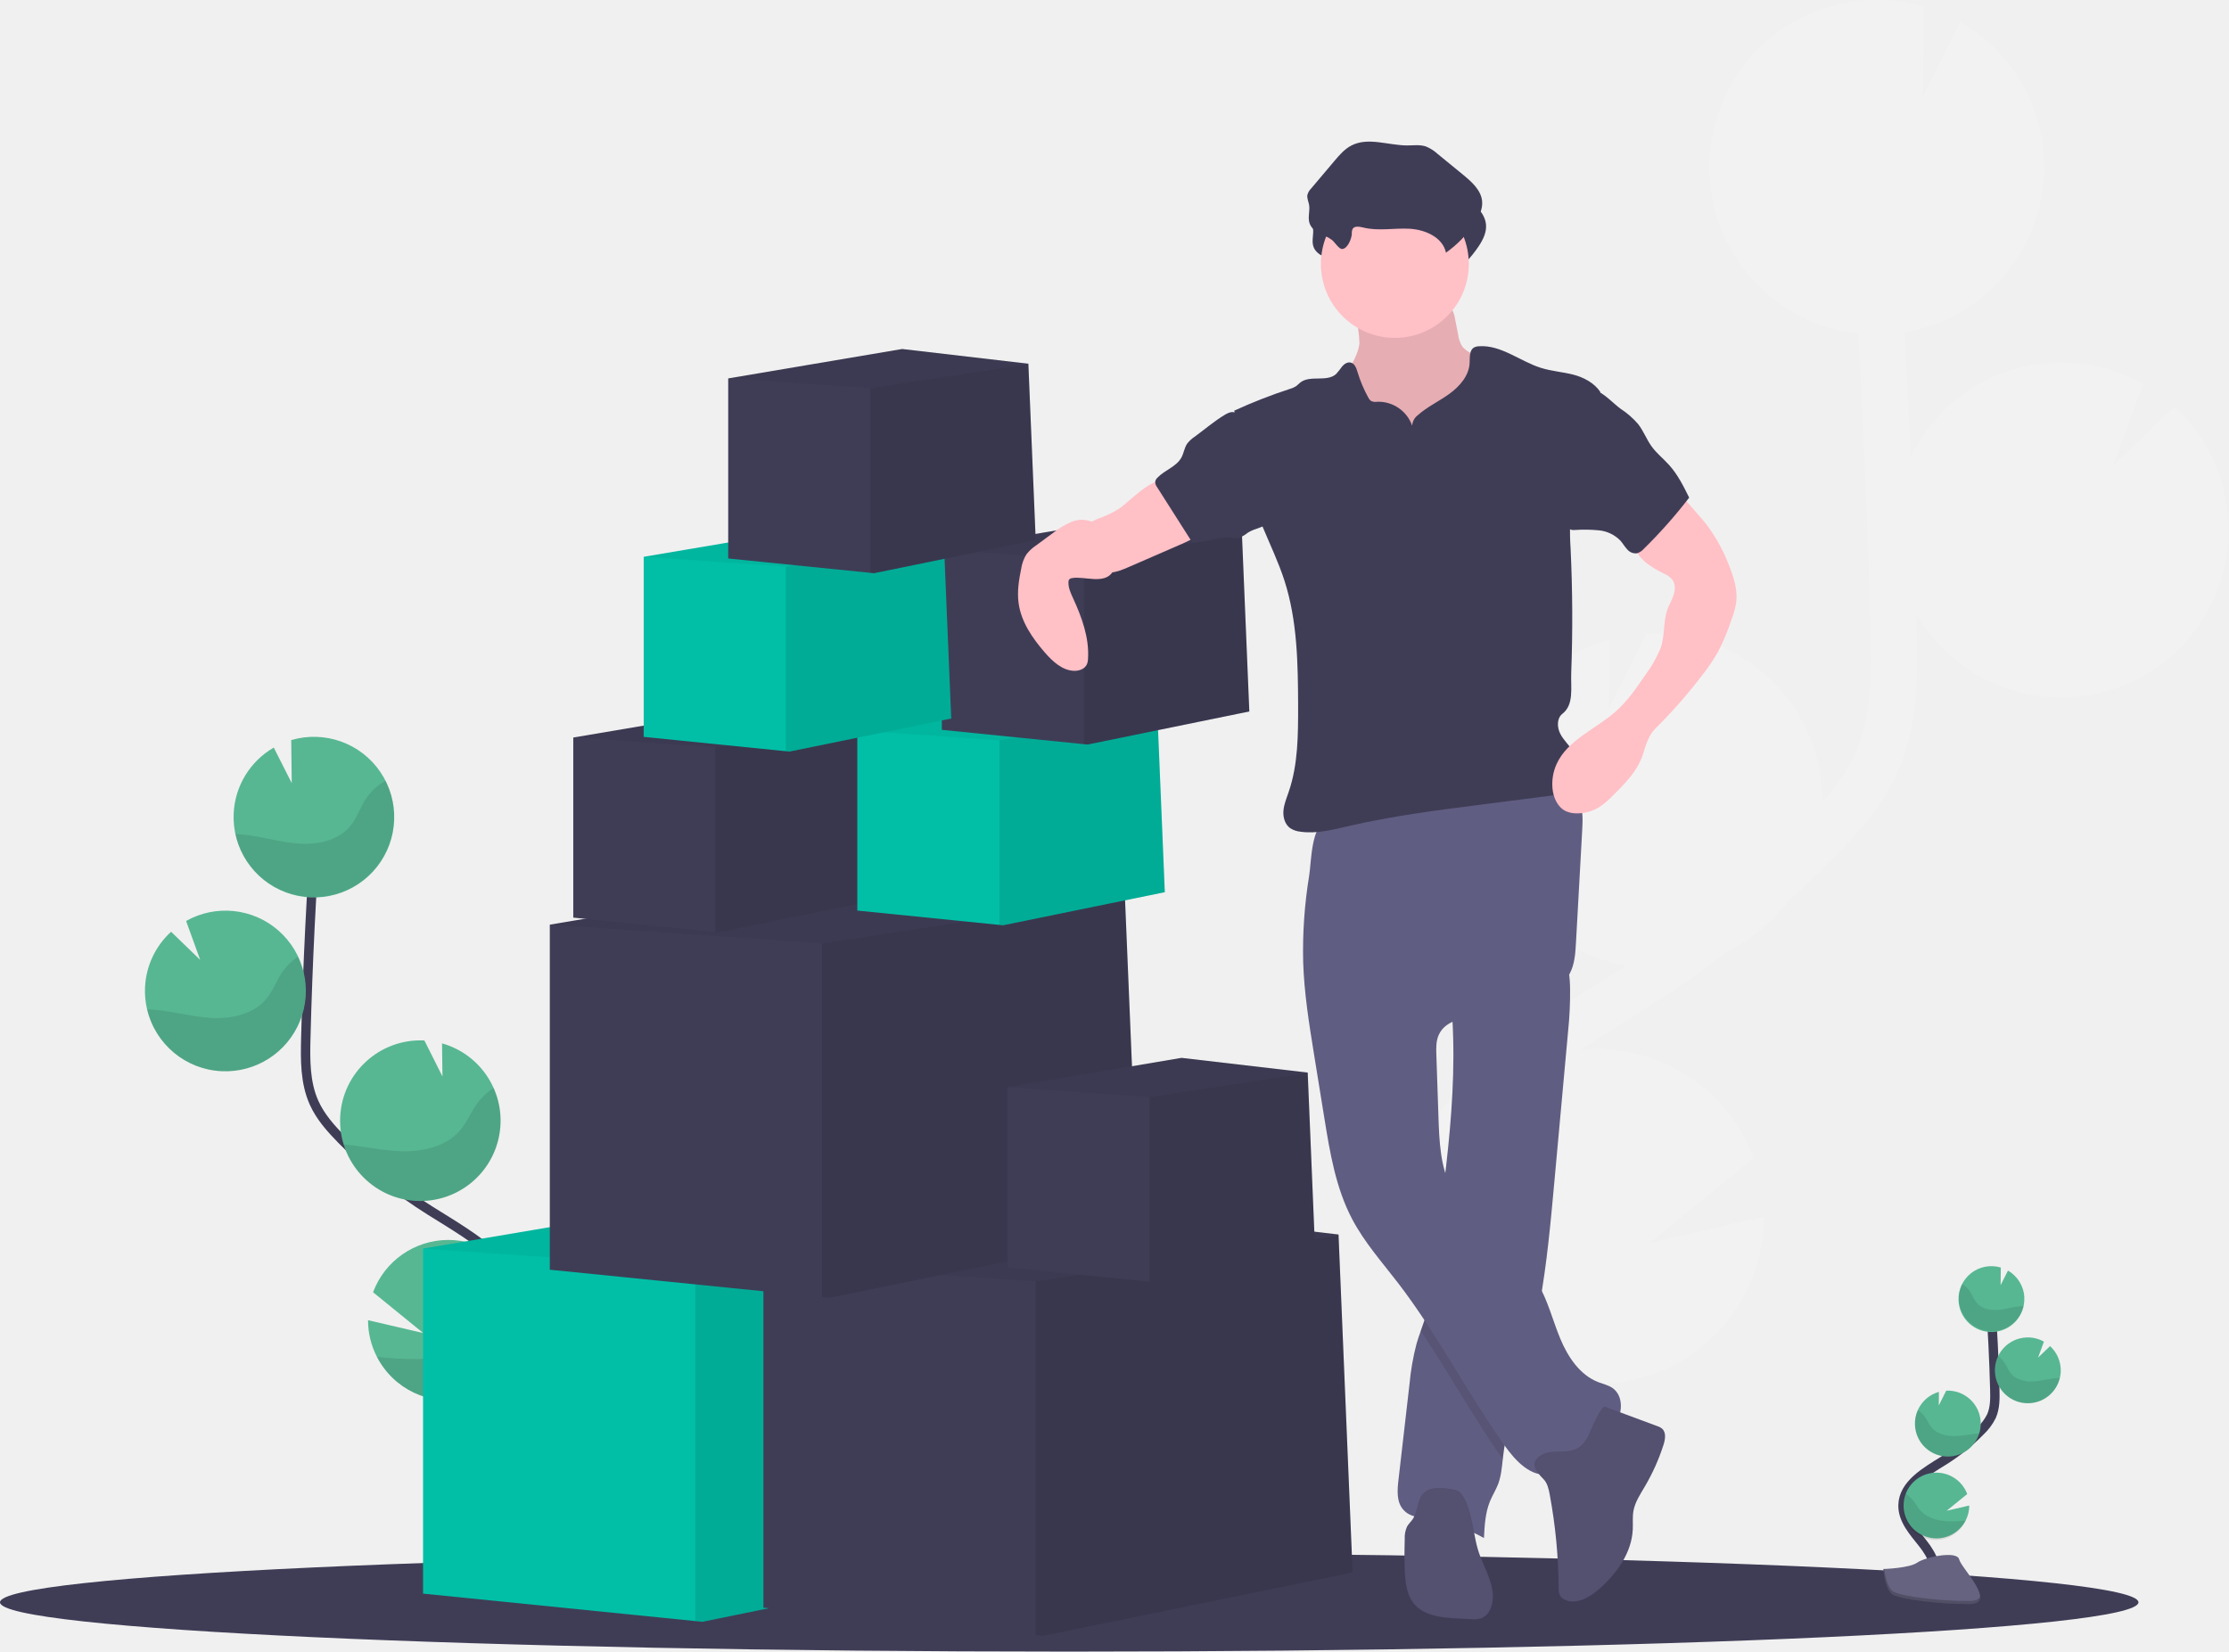
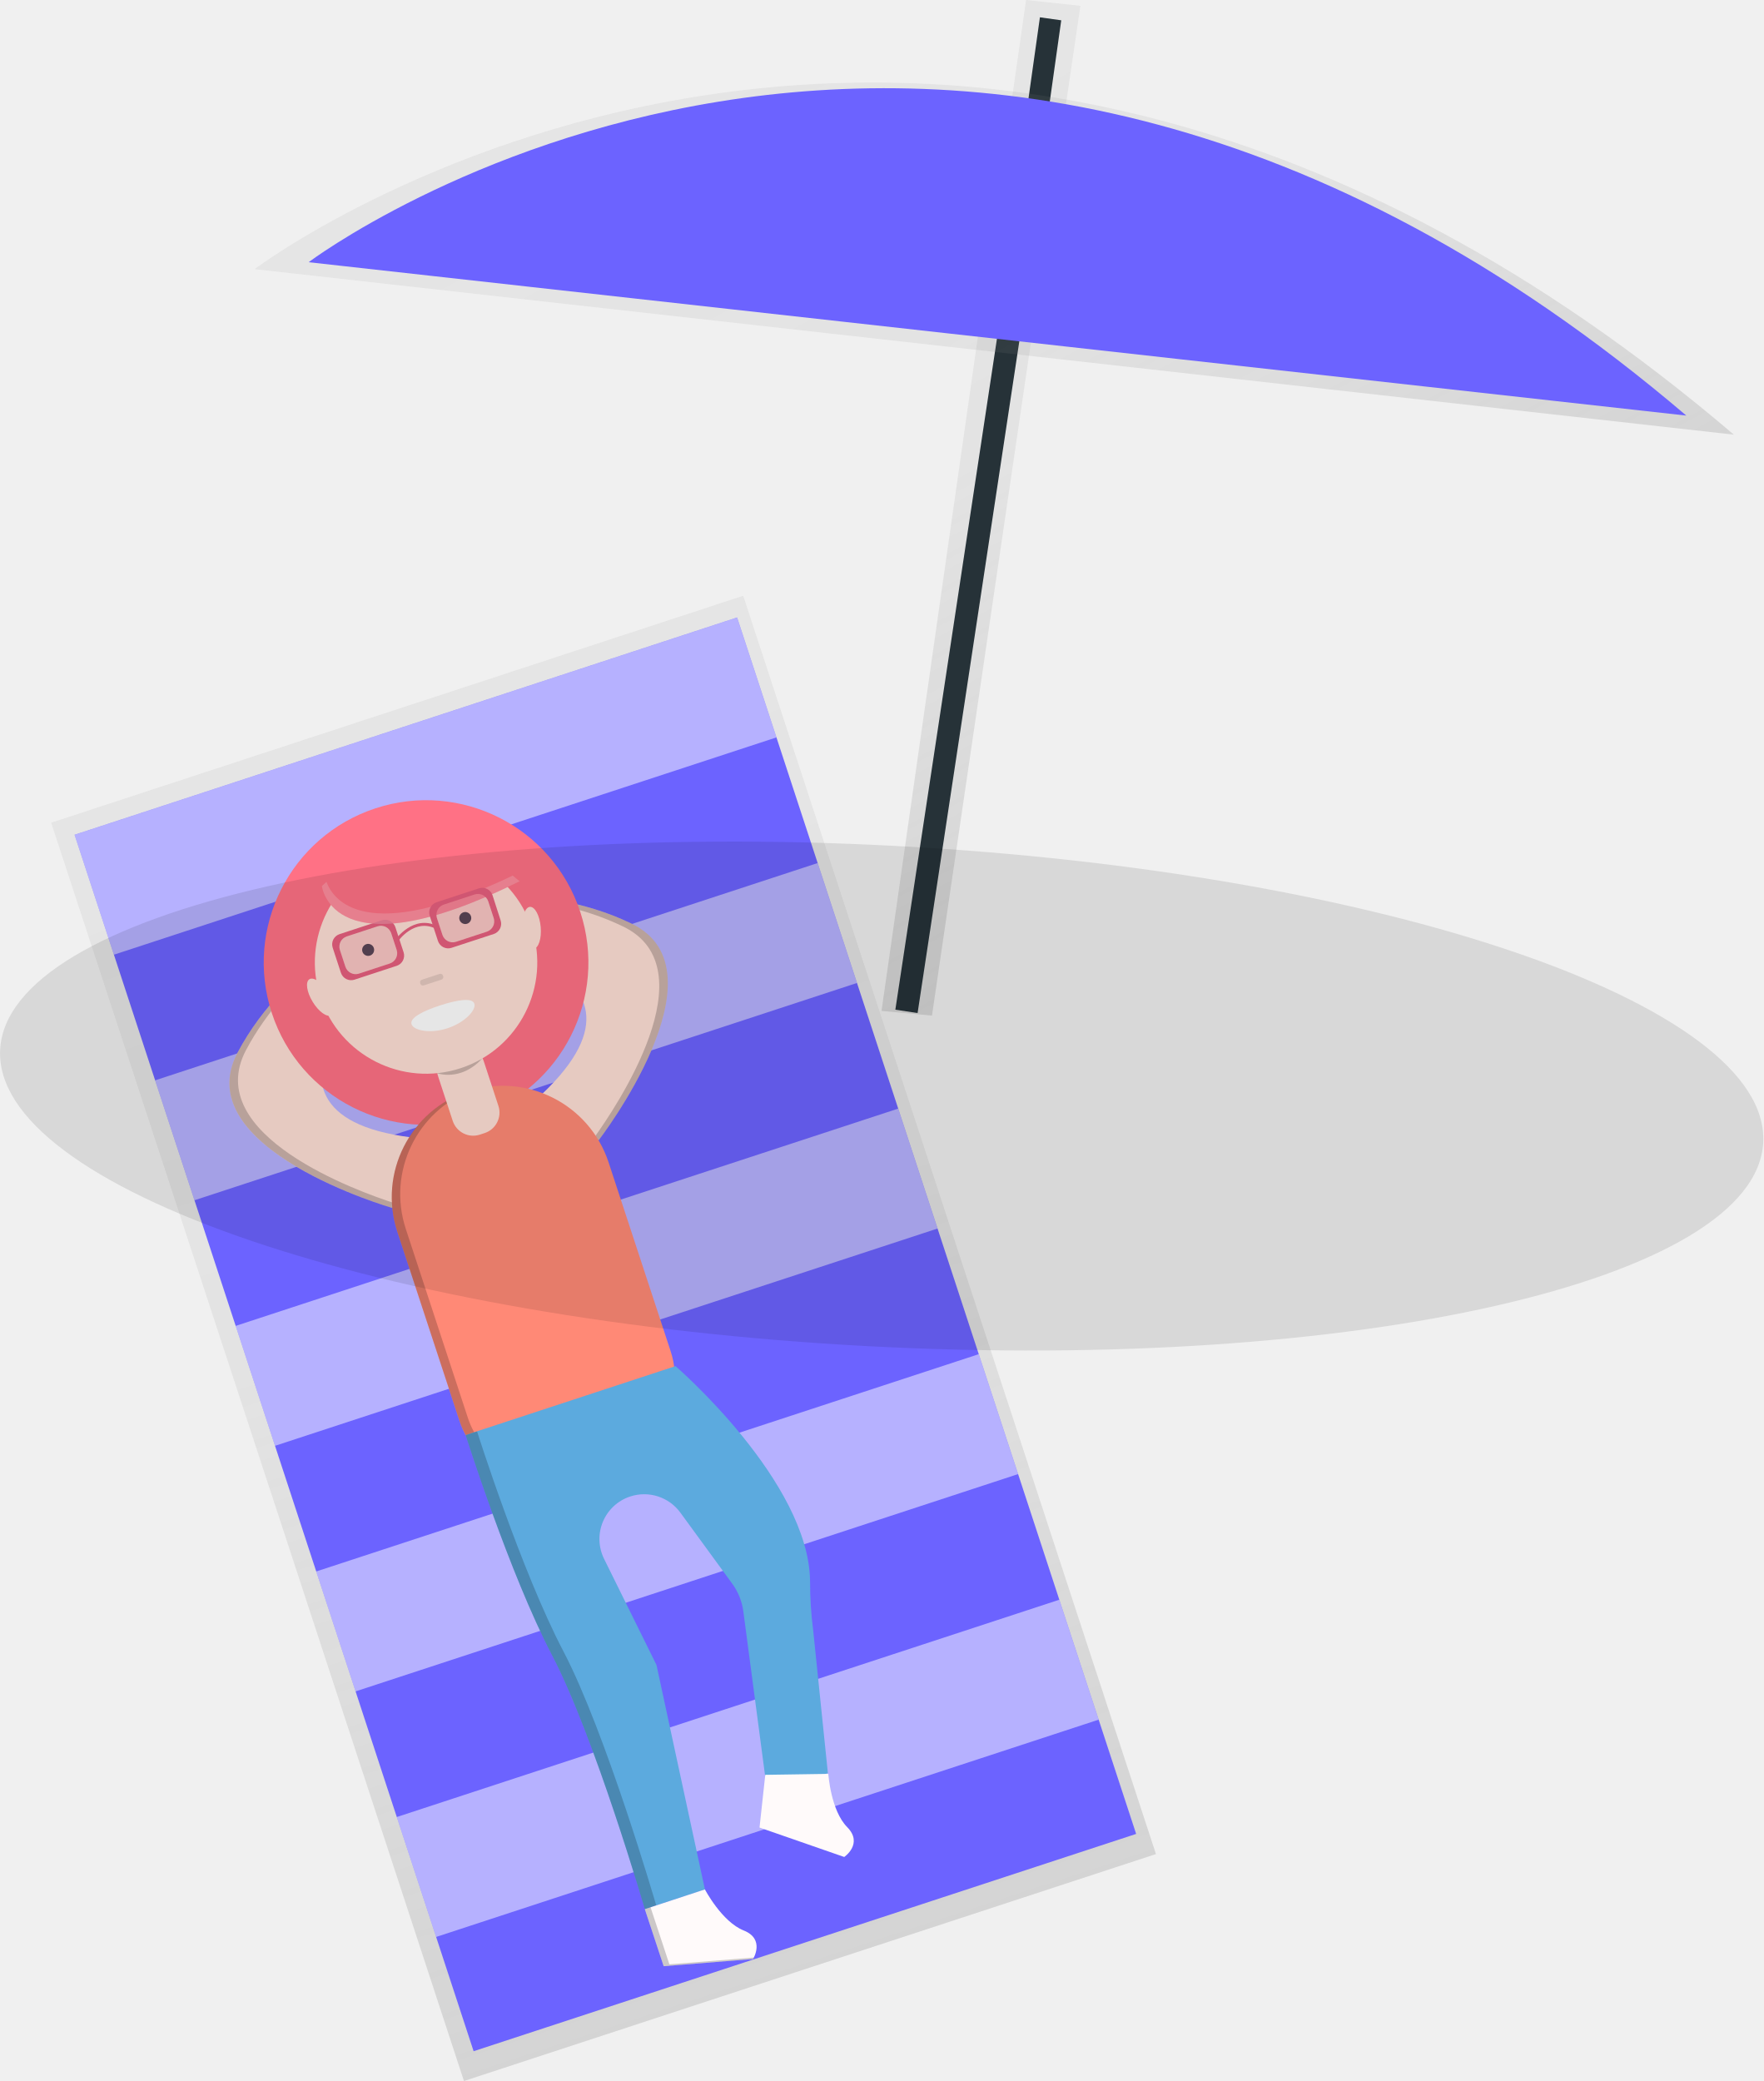
- <svg xmlns="http://www.w3.org/2000/svg" id="ab82d996-d758-4a94-9ad9-9e4bd5f70489" data-name="Layer 1" width="949.57" height="703.65" viewBox="0 0 949.57 703.65">
-   <path d="M808.53,515.61,816,511c.71-.45,1.41-.93,2.13-1.38a71.35,71.35,0,0,1-59.18-67,70.61,70.61,0,0,1,6.16-32.5,71.47,71.47,0,0,1,45.81-39.52l-.37,29.4,16.15-32a.64.64,0,0,1,.2,0,71.34,71.34,0,0,1,74.59,67.94c.06,1.36,0,2.7,0,4,5.62-6.41,10.72-13.28,14.1-20.81,6.84-15.25,7-32.52,6.43-53.51-1.08-41.6-2.87-83.51-5.21-125.3a71.3,71.3,0,0,1-63.35-67.49c-.1-2.19-.07-4.34,0-6.48,0-.53,0-1.07.08-1.6.14-2.07.33-4.12.65-6.14,0-.34.12-.66.18-1q.44-2.57,1.05-5.08c.16-.62.31-1.25.48-1.87.5-1.82,1-3.61,1.69-5.38.21-.59.46-1.16.68-1.74.51-1.3,1.06-2.58,1.64-3.85.31-.67.61-1.33.94-2,.08-.17.15-.34.24-.51l0,0a71.29,71.29,0,0,1,83.76-36.18l-.48,38.26,16-31.6a70.9,70.9,0,0,1,34,76.87h.08c-.11.51-.27,1-.39,1.5-.22.94-.46,1.87-.72,2.8-.34,1.19-.72,2.36-1.11,3.53-.3.87-.59,1.76-.92,2.62-.48,1.26-1,2.49-1.58,3.72-.32.72-.61,1.45-1,2.16q-1.37,2.76-3,5.4c-.37.61-.79,1.19-1.18,1.8-.76,1.18-1.53,2.35-2.36,3.49-.51.7-1.06,1.37-1.6,2.06-.78,1-1.58,2-2.41,2.91-.59.67-1.19,1.33-1.81,2-.87.92-1.77,1.81-2.7,2.69-.61.59-1.23,1.18-1.87,1.74-1.05.93-2.15,1.82-3.26,2.69-.56.44-1.1.9-1.68,1.32q-2.53,1.88-5.23,3.53c-.34.2-.7.37-1,.57-1.5.89-3,1.72-4.61,2.5-.67.33-1.37.62-2.06.93-1.29.58-2.59,1.14-3.92,1.65-.77.29-1.56.56-2.35.83-1.31.45-2.64.86-4,1.23-.8.22-1.59.44-2.4.63-1.46.35-2.95.64-4.45.89-.1,0-.19,0-.29.06q1.48,26.44,2.63,52.91a71.3,71.3,0,0,1,99-30.95l-12.61,34.55,25.94-24.91a71.14,71.14,0,0,1,23,49.26,69.82,69.82,0,0,1-1.81,19.65,71.31,71.31,0,0,1-131.17,19.43c0,1.79.13,3.59.18,5.38.47,18.52,1.06,41.56-8.17,62.14-6.25,13.95-16.32,25.28-26.27,35.43-6.47,6.61-13.18,13-20.06,19.19a71.34,71.34,0,0,1-25.76,21.42q-16.95,13.06-35.1,24.46L819,532.48c-6.79,4.21-13.75,8.53-20.58,13,1.2-.12,2.39-.25,3.61-.3a71.37,71.37,0,0,1,70.24,46.43L827.69,627.9l49-11.37a71.37,71.37,0,0,1-102.28,64.25c1.1,1.38,2.21,2.75,3.31,4.12,2.19,2.73,4.37,5.44,6.5,8.13,29,36.73,37.08,71.61,22.71,98.2l-17.46-9.44c14-25.88-7-59-20.83-76.46-2.09-2.64-4.23-5.3-6.39-8-18.53-23-39.53-49.12-39-81.13C724,568,770.89,538.93,808.53,515.61Z" transform="translate(-125.21 -98.18)" fill="#f2f2f2" />
-   <ellipse cx="455.5" cy="682.65" rx="455.5" ry="21" fill="#3f3d56" />
-   <path d="M948.7,773c3-5.51-.4-12.26-4.28-17.18s-8.61-10-8.51-16.29c.14-9,9.69-14.31,17.33-19.08a84.8,84.8,0,0,0,15.55-12.51,22.79,22.79,0,0,0,4.79-6.4c1.57-3.52,1.53-7.52,1.43-11.38q-.5-19.26-1.9-38.48" transform="translate(-125.21 -98.18)" fill="none" stroke="#3f3d56" stroke-miterlimit="10" stroke-width="4" />
-   <path d="M987.62,651a14.06,14.06,0,0,0-7-11.5l-3.14,6.22.09-7.52a14,14,0,0,0-18,14.12,14,14,0,0,0,28-1.32Z" transform="translate(-125.21 -98.18)" fill="#57b793" />
-   <path d="M962.59,746a14,14,0,1,1,.67-11.3l-8.76,7.13,9.64-2.24A14,14,0,0,1,962.59,746Z" transform="translate(-125.21 -98.18)" fill="#57b793" />
-   <path d="M955.66,718.71A14,14,0,0,1,941,705.34a13.8,13.8,0,0,1,1.21-6.39,14.06,14.06,0,0,1,9-7.78l-.07,5.79,3.18-6.3h0a14,14,0,0,1,1.31,28.05Z" transform="translate(-125.21 -98.18)" fill="#57b793" />
-   <path d="M989.73,696a14,14,0,0,1-1.32-28,13.9,13.9,0,0,1,7.52,1.78l-2.48,6.8,5.1-4.9a14,14,0,0,1,4.54,9.69,13.69,13.69,0,0,1-.36,3.86A14,14,0,0,1,989.73,696Z" transform="translate(-125.21 -98.18)" fill="#57b793" />
-   <path d="M985.73,654.7c-3.24.36-6.39,1.37-9.64,1.57s-6.82-.58-8.88-3.11c-1.11-1.36-1.66-3.08-2.6-4.56a10,10,0,0,0-3.53-3.33,14,14,0,1,0,26.24,9.32C986.78,654.61,986.25,654.65,985.73,654.7Z" transform="translate(-125.21 -98.18)" opacity="0.1" />
-   <path d="M989.73,696a14,14,0,0,1-13.35-20,10.4,10.4,0,0,1,2.82,2.83c1,1.51,1.6,3.25,2.78,4.64,2.18,2.57,5.92,3.41,9.31,3.25s6.65-1.11,10-1.42c.46,0,.94-.08,1.41-.09A14,14,0,0,1,989.73,696Z" transform="translate(-125.21 -98.18)" opacity="0.1" />
-   <path d="M955.66,718.71A14,14,0,0,1,941,705.34a13.8,13.8,0,0,1,1.21-6.39,11.52,11.52,0,0,1,3,2.85c1.09,1.54,1.77,3.31,3,4.73,2.37,2.64,6.35,3.57,9.94,3.48s6.82-.93,10.28-1.19A14.06,14.06,0,0,1,955.66,718.71Z" transform="translate(-125.21 -98.18)" opacity="0.1" />
-   <path d="M962.59,746A14,14,0,0,1,937,734.5a14.56,14.56,0,0,1,3.08,2.75c1.33,1.63,2.21,3.47,3.76,5,2.87,2.81,7.5,4,11.62,4.08A60.15,60.15,0,0,0,962.59,746Z" transform="translate(-125.21 -98.18)" opacity="0.1" />
-   <path d="M927.54,766.65s11.07-.34,14.41-2.72,17-5.22,17.87-1.4,16.65,19,4.14,19.06-29.06-2-32.39-4S927.54,766.65,927.54,766.65Z" transform="translate(-125.21 -98.18)" fill="#656380" />
-   <path d="M964.18,780.26c-12.5.1-29.06-2-32.39-4-2.53-1.54-3.55-7.09-3.88-9.65l-.37,0s.7,8.93,4,11,19.88,4.08,32.39,4c3.61,0,4.86-1.32,4.79-3.22C968.25,779.52,966.87,780.24,964.18,780.26Z" transform="translate(-125.21 -98.18)" opacity="0.2" />
-   <path d="M319.62,742.15c-7.26-13.44,1-29.9,10.44-41.88s21-24.44,20.75-39.71c-.36-21.94-23.64-34.89-42.24-46.52a206.29,206.29,0,0,1-37.93-30.49c-4.57-4.67-9-9.65-11.66-15.61-3.84-8.58-3.74-18.33-3.49-27.73q1.2-47,4.64-93.82" transform="translate(-125.21 -98.18)" fill="none" stroke="#3f3d56" stroke-miterlimit="10" stroke-width="4" />
-   <path d="M224.76,444.68a34.21,34.21,0,0,1,17.08-28l7.66,15.15-.23-18.34a34.22,34.22,0,1,1-24.51,31.22Z" transform="translate(-125.21 -98.18)" fill="#57b793" />
-   <path d="M285.78,676.24a34.2,34.2,0,0,0,64.59-14,33.76,33.76,0,0,0-2.23-13.88,34.22,34.22,0,0,0-64,.37l21.37,17.38L282,660.64A33.83,33.83,0,0,0,285.78,676.24Z" transform="translate(-125.21 -98.18)" fill="#57b793" />
-   <path d="M302.67,609.82a34.22,34.22,0,0,0,10.85-67.12l.18,14.09L306,541.46h-.09a34.22,34.22,0,0,0-3.19,68.37Z" transform="translate(-125.21 -98.18)" fill="#57b793" />
-   <path d="M219.61,554.55a34.22,34.22,0,1,0-15.12-64l6,16.57L198.1,495.15A34.06,34.06,0,0,0,187,518.77a33.37,33.37,0,0,0,.87,9.42A34.21,34.21,0,0,0,219.61,554.55Z" transform="translate(-125.21 -98.18)" fill="#57b793" />
-   <path d="M229.36,453.8c7.9.87,15.58,3.32,23.5,3.81s16.63-1.4,21.64-7.56c2.7-3.32,4.05-7.52,6.33-11.14a24.28,24.28,0,0,1,8.62-8.11,34.22,34.22,0,1,1-64,22.71C226.78,453.57,228.08,453.66,229.36,453.8Z" transform="translate(-125.21 -98.18)" opacity="0.1" />
-   <path d="M219.61,554.55a34.24,34.24,0,0,0,32.55-48.8,25.31,25.31,0,0,0-6.88,6.88c-2.44,3.68-3.91,7.93-6.78,11.31-5.33,6.26-14.43,8.31-22.69,7.94s-16.23-2.73-24.45-3.48c-1.14-.1-2.3-.18-3.45-.21A34.21,34.21,0,0,0,219.61,554.55Z" transform="translate(-125.21 -98.18)" opacity="0.1" />
-   <path d="M302.67,609.82a34.21,34.21,0,0,0,32.82-48.17,27.67,27.67,0,0,0-7.23,7c-2.66,3.75-4.32,8.07-7.43,11.53-5.77,6.43-15.47,8.7-24.22,8.49-8.47-.18-16.63-2.26-25.05-2.91A34.24,34.24,0,0,0,302.67,609.82Z" transform="translate(-125.21 -98.18)" opacity="0.1" />
-   <path d="M285.78,676.24a34.2,34.2,0,0,0,64.59-14,33.76,33.76,0,0,0-2.23-13.88,34.26,34.26,0,0,0-7.5,6.69c-3.25,4-5.4,8.46-9.16,12.16-7,6.86-18.29,9.7-28.34,10A146.77,146.77,0,0,1,285.78,676.24Z" transform="translate(-125.21 -98.18)" opacity="0.1" />
-   <polygon points="431.22 663.95 299.22 690.95 296.22 690.65 180.22 678.95 180.22 531.95 322.22 507.95 425.22 519.95 425.25 520.6 425.26 520.92 431.22 663.95" fill="#00bfa6" />
-   <polygon points="431.22 663.95 299.22 690.95 296.22 690.65 296.22 539.95 425.25 520.6 431.22 663.95" opacity="0.1" />
-   <polygon points="425.26 520.92 425.22 520.95 296.22 539.95 180.22 531.95 322.22 507.95 425.22 519.95 425.25 520.6 425.26 520.92" opacity="0.05" />
-   <polygon points="576.22 669.95 444.22 696.95 441.22 696.65 325.22 684.95 325.22 537.95 467.22 513.95 570.22 525.95 570.25 526.6 570.26 526.92 576.22 669.95" fill="#3f3d56" />
-   <polygon points="576.22 669.95 444.22 696.95 441.22 696.65 441.22 545.95 570.25 526.6 576.22 669.95" opacity="0.1" />
-   <polygon points="570.26 526.92 570.22 526.95 441.22 545.95 325.22 537.95 467.22 513.95 570.22 525.95 570.25 526.6 570.26 526.92" opacity="0.05" />
-   <polygon points="485.22 525.95 353.22 552.95 350.22 552.65 234.22 540.95 234.22 393.95 376.22 369.95 479.22 381.95 479.25 382.6 479.26 382.92 485.22 525.95" fill="#3f3d56" />
-   <polygon points="485.22 525.95 353.22 552.95 350.22 552.65 350.22 401.95 479.25 382.6 485.22 525.95" opacity="0.1" />
-   <polygon points="479.26 382.92 479.22 382.95 350.22 401.95 234.22 393.95 376.22 369.95 479.22 381.95 479.25 382.6 479.26 382.92" opacity="0.05" />
-   <polygon points="560.22 532.11 491.33 546.21 489.76 546.05 429.22 539.94 429.22 463.22 503.33 450.69 557.09 456.96 557.11 457.3 557.11 457.46 560.22 532.11" fill="#3f3d56" />
-   <polygon points="560.22 532.11 491.33 546.21 489.76 546.05 489.76 467.4 557.11 457.3 560.22 532.11" opacity="0.1" />
-   <polygon points="557.11 457.46 557.09 457.48 489.76 467.4 429.22 463.22 503.33 450.69 557.09 456.96 557.11 457.3 557.11 457.46" opacity="0.05" />
-   <polygon points="375.22 383.11 306.33 397.2 304.76 397.05 244.22 390.94 244.22 314.22 318.33 301.69 372.09 307.96 372.11 308.3 372.11 308.46 375.22 383.11" fill="#3f3d56" />
-   <polygon points="375.22 383.11 306.33 397.2 304.76 397.05 304.76 318.4 372.11 308.3 375.22 383.11" opacity="0.1" />
-   <polygon points="372.11 308.46 372.09 308.48 304.76 318.4 244.22 314.22 318.33 301.69 372.09 307.96 372.11 308.3 372.11 308.46" opacity="0.05" />
-   <polygon points="496.22 380.11 427.33 394.2 425.76 394.05 365.22 387.94 365.22 311.22 439.33 298.69 493.09 304.96 493.11 305.3 493.11 305.46 496.22 380.11" fill="#00bfa6" />
-   <polygon points="496.22 380.11 427.33 394.2 425.76 394.05 425.76 315.4 493.11 305.3 496.22 380.11" opacity="0.1" />
-   <polygon points="493.11 305.46 493.09 305.48 425.76 315.4 365.22 311.22 439.33 298.69 493.09 304.96 493.11 305.3 493.11 305.46" opacity="0.05" />
-   <polygon points="532.22 303.11 463.33 317.2 461.76 317.05 401.22 310.94 401.22 234.22 475.33 221.69 529.09 227.96 529.11 228.3 529.11 228.46 532.22 303.11" fill="#3f3d56" />
-   <polygon points="532.22 303.11 463.33 317.2 461.76 317.05 461.76 238.4 529.11 228.3 532.22 303.11" opacity="0.1" />
-   <polygon points="529.11 228.46 529.09 228.48 461.76 238.4 401.22 234.22 475.33 221.69 529.09 227.96 529.11 228.3 529.11 228.46" opacity="0.05" />
-   <path d="M704.35,244.45c-.73,6.5-5.69,11.74-7.53,18-2.76,9.45,2,19.6,8.56,27A59.77,59.77,0,0,0,747,309.19a17.91,17.91,0,0,0,6.88-.75,14.94,14.94,0,0,0,5.23-3.58c4.92-4.95,7.57-11.8,8.62-18.71s.65-13.94.24-20.91a11.83,11.83,0,0,0-.78-4.22,10.72,10.72,0,0,0-2.71-3.33,63,63,0,0,0-11.65-8.47c-1.8-1-3.73-2-4.88-3.73a12.21,12.21,0,0,1-1.51-4.47l-1.29-6.56a12.86,12.86,0,0,0-1.89-5.32c-2.27-3.06-6.62-3.48-10.43-3.63l-14-.55c-4.35-.17-10.07-1.42-14.32-.56-4,.79-2.65,4.45-1.93,7.77A56.18,56.18,0,0,1,704.35,244.45Z" transform="translate(-125.21 -98.18)" fill="#ffc0c6" />
-   <path d="M704.35,244.45c-.73,6.5-5.69,11.74-7.53,18-2.76,9.45,2,19.6,8.56,27A59.77,59.77,0,0,0,747,309.19a17.91,17.91,0,0,0,6.88-.75,14.94,14.94,0,0,0,5.23-3.58c4.92-4.95,7.57-11.8,8.62-18.71s.65-13.94.24-20.91a11.83,11.83,0,0,0-.78-4.22,10.72,10.72,0,0,0-2.71-3.33,63,63,0,0,0-11.65-8.47c-1.8-1-3.73-2-4.88-3.73a12.21,12.21,0,0,1-1.51-4.47l-1.29-6.56a12.86,12.86,0,0,0-1.89-5.32c-2.27-3.06-6.62-3.48-10.43-3.63l-14-.55c-4.35-.17-10.07-1.42-14.32-.56-4,.79-2.65,4.45-1.93,7.77A56.18,56.18,0,0,1,704.35,244.45Z" transform="translate(-125.21 -98.18)" opacity="0.1" />
-   <path d="M793.26,537.21l-5.94,65.12c-1.55,17.08-3.13,34.23-6.17,51.09-1,5.81-2.28,11.59-3.74,17.32-4.06,15.91-9.95,31.46-11.85,47.77-.06.47-.11,1-.16,1.43-.39,3.6-.73,7.24-2,10.6-1,2.49-2.41,4.76-3.44,7.22-2,4.92-2.32,10.36-2.57,15.69a67.64,67.64,0,0,0-23.29-8c-4-.59-8.35-1-11-4-3-3.26-2.65-8.25-2.15-12.63q2.36-20.4,4.7-40.78a106.28,106.28,0,0,1,3-17.32c.54-1.89,1.19-3.75,1.85-5.61.91-2.56,1.83-5.12,2.52-7.75A93.33,93.33,0,0,0,735,644.53c1.61-13.68,3.55-27.33,5.25-41l.09-.72c2.55-20.72,4.49-41.54,3.93-62.41-.08-3.09-.21-6.18-.41-9.28-.28-4.49-.69-6.87,3-9.68,4.11-3.1,9.52-5.27,14.22-7.3,2.53-1.1,30.39-11,31-8.82a54.29,54.29,0,0,1,2,14.22A158.22,158.22,0,0,1,793.26,537.21Z" transform="translate(-125.21 -98.18)" fill="#605d82" />
-   <path d="M781.15,653.42c-1,5.81-2.28,11.59-3.74,17.32-4.06,15.91-9.95,31.46-11.85,47.77-.06.47-.11,1-.16,1.43-12.42-17.74-22.88-36.82-35-54.75.91-2.56,1.83-5.12,2.52-7.75A93.33,93.33,0,0,0,735,644.53c1.61-13.68,3.55-27.33,5.25-41l.09-.72a42.47,42.47,0,0,0,3,8.41c8.14,16.54,27.48,24.9,36.94,40.73Q780.75,652.69,781.15,653.42Z" transform="translate(-125.21 -98.18)" opacity="0.1" />
-   <path d="M680.37,508c.41,13.26,2.53,26.41,4.65,39.51l4.37,27c2.39,14.8,4.89,29.89,11.89,43.14,5.24,9.92,12.78,18.38,19.61,27.27,16.78,21.86,29.39,46.63,45.3,69.13,4.63,6.54,11.24,13.62,19.13,12.25,5.18-.89,8.94-5.21,13-8.53,4.8-3.92,10.58-6.79,14.36-11.71s4.52-13.08-.6-16.58c-1.75-1.19-3.88-1.64-5.86-2.4-7.93-3-13.07-10.76-16.33-18.6s-5.25-16.25-9.6-23.54c-9.46-15.83-28.81-24.19-36.95-40.74-4.56-9.26-5-20-5.34-30.27l-.89-26.31c-.1-2.88-.17-5.87,1-8.5,3.11-7,12.51-7.66,20.13-8.55a68.75,68.75,0,0,0,24.67-7.78c4.39-2.37,8.67-5.39,11-9.79,2.14-4,2.43-8.71,2.68-13.25l2.64-47.69c.23-4.1.43-8.35-1-12.19-3.63-9.66-15.83-12.82-26.14-12.36-19.18.86-36.88,9.11-55,14.69-4.49,1.38-9,2.62-13.63,3.55-4,.81-9,.48-12.84,1.78-6.88,2.32-6.71,17.38-7.68,23.62A198.29,198.29,0,0,0,680.37,508Z" transform="translate(-125.21 -98.18)" fill="#605d82" />
-   <path d="M782.72,728.32c1.69,1.71,2.24,4.21,2.68,6.57a224.15,224.15,0,0,1,3.8,39.71,6.58,6.58,0,0,0,.71,3.6,4.59,4.59,0,0,0,1.87,1.5c4.89,2.33,10.56-.92,14.64-4.49,7.55-6.61,13.94-15.49,14.37-25.52.11-2.58-.18-5.19.27-7.74.66-3.78,2.87-7.07,4.81-10.37a88.05,88.05,0,0,0,8-17.82c.74-2.34,1.24-5.28-.6-6.91a6.43,6.43,0,0,0-2.17-1.13L809,697.52c-1.92-.71-6.68,11.52-7.43,12.86-1.85,3.27-3.69,5.12-7.4,5.88s-8.29-.34-11.83,1.55C776.34,721,779.33,724.91,782.72,728.32Z" transform="translate(-125.21 -98.18)" fill="#535070" />
-   <path d="M748.64,735.87a6.73,6.73,0,0,0-1.68-2.13,7.53,7.53,0,0,0-3.39-1.15c-4.2-.72-9.18-1.19-12.09,1.94-2.72,2.93-2.25,7.7-4.52,11-.72,1-1.7,1.9-2.32,3a11.26,11.26,0,0,0-1,5.38c-.12,5.09-.24,10.2.12,15.28.29,4.26,1,8.73,3.67,12.07,4.28,5.36,12,6.13,18.84,6.47l5.55.29a11,11,0,0,0,4.54-.42,7.45,7.45,0,0,0,3.92-4.31c2.89-7.18-1.68-14.91-4.5-22.11C752.53,752.89,753.11,743.7,748.64,735.87Z" transform="translate(-125.21 -98.18)" fill="#535070" />
-   <path d="M702.75,207.8a4.53,4.53,0,0,1,.31-2.14c.81-1.43,2.93-1,4.53-.64,6.43,1.62,13.21.15,19.84.53s14.09,3.69,15.42,10.19a48.21,48.21,0,0,0,12.23-12.56c1.84-2.75,3.44-5.9,3.19-9.2-.36-4.76-4.35-8.32-8-11.34l-11-9a16.71,16.71,0,0,0-4.94-3.14c-2.54-.87-5.32-.45-8-.45-8,0-16.58-3.65-23.71,0-3,1.53-5.23,4.16-7.39,6.72l-9.83,11.64a6.21,6.21,0,0,0-1.58,2.67c-.28,1.42.45,2.82.71,4.25.46,2.6-.66,5.38.2,7.88,1.43,4.14,6.47,4.73,9.55,7.11,1.14.88,2.94,3.89,4.31,3.85C701,214.12,702.68,209.72,702.75,207.8Z" transform="translate(-125.21 -98.18)" fill="#3f3d56" />
-   <circle cx="594.22" cy="112.45" r="31.5" fill="#ffc0c6" />
-   <path d="M726.81,279.56A15.26,15.26,0,0,0,712,269.34a4.45,4.45,0,0,1-2.74-.35,3.79,3.79,0,0,1-1.13-1.4,55.73,55.73,0,0,1-4.59-10.86c-.5-1.67-1.19-3.64-2.88-4.07-1.36-.35-2.75.53-3.66,1.6a35,35,0,0,1-2.62,3.29c-4,3.54-11,.31-15.19,3.56-.69.53-1.26,1.21-2,1.7a9.1,9.1,0,0,1-2.31,1A221.38,221.38,0,0,0,651,273.14c2.8,16.84,5.66,34,12.22,49.75,3.12,7.5,6.65,14.85,9.15,22.58,5.54,17.13,5.78,35.46,5.85,53.47,0,12.32,0,24.9-4,36.56-.9,2.64-2,5.26-2.25,8s.57,5.84,2.82,7.48a9.51,9.51,0,0,0,4.35,1.53c6.91,1,13.87-.82,20.67-2.4,18.23-4.22,36.83-6.64,55.38-9l31.1-4a18.19,18.19,0,0,0,6.44-1.67c5.69-3.11,6.23-11.67,2.69-17.11-1.69-2.61-4.08-4.75-5.51-7.51s-1.54-6.64.91-8.55c5-3.9,3.5-11.13,3.74-17.45q1-26.52-.27-53a103.72,103.72,0,0,1-.18-11c.35-6.22,1.89-12.31,3.43-18.36l9.45-37.2c-2.47-3.9-7.2-6.38-11.67-7.5s-9.14-1.45-13.55-2.82c-9-2.8-17.08-9.9-26.51-9.24a4.85,4.85,0,0,0-2.06.5c-2.12,1.21-1.79,4.27-1.92,6.71-.3,5.41-4.28,9.92-8.66,13.09s-9.4,5.47-13.43,9.08A6,6,0,0,0,726.81,279.56Z" transform="translate(-125.21 -98.18)" fill="#3f3d56" />
-   <path d="M602,314.85a37,37,0,0,1-6.62,3.41c-2.2.87-4.55,1.56-6.35,3.08a10.05,10.05,0,0,0-2.21,2.73A12.13,12.13,0,0,0,598,342.14c2.89-.15,5.62-1.32,8.27-2.47L628.49,330c3.76-1.63,7.82-3.53,9.6-7.23a1.74,1.74,0,0,0,.22-1.15,1.89,1.89,0,0,0-.92-1,49.77,49.77,0,0,1-12.93-12.2c-.91-1.24-2-4.16-3.32-4.91C616.44,300.9,605.77,312.41,602,314.85Z" transform="translate(-125.21 -98.18)" fill="#ffc0c6" />
-   <path d="M839.52,307l8.19,9.36c1.76,2,3.52,4,5.12,6.16a71.67,71.67,0,0,1,9.38,17.67c1.78,4.67,3.26,9.65,2.64,14.61a36,36,0,0,1-2.05,7.43,91.86,91.86,0,0,1-5.57,13.4A76.26,76.26,0,0,1,851,385a219.1,219.1,0,0,1-20.77,23.75c-2.8,2.77-4,7.26-5.19,11-2.25,6.91-7.6,12.3-12.77,17.4a35.19,35.19,0,0,1-5.49,4.72,17.8,17.8,0,0,1-10,2.84,11,11,0,0,1-4.49-.93c-3.54-1.68-5.34-5.77-5.71-9.67a20.7,20.7,0,0,1,1.72-10.36c4.7-10.41,16.77-14.92,25.3-22.52,5-4.45,8.83-10.05,12.61-15.58a54.05,54.05,0,0,0,6.37-11.17c1.9-5.09,1.16-11.11,2.83-16.27.7-2.19,2-4.16,2.71-6.33s.95-4.74-.38-6.61a9.55,9.55,0,0,0-3.71-2.72c-5.45-2.76-11.55-6.32-12.59-12.35a13.22,13.22,0,0,1,2.44-9.43,39,39,0,0,1,6.87-7.2C833.12,311.43,837.13,309.06,839.52,307Z" transform="translate(-125.21 -98.18)" fill="#ffc0c6" />
-   <path d="M596.74,327.91c-1.44-2.92-3.25-5.9-6.17-7.35a11.36,11.36,0,0,0-9,0,34.12,34.12,0,0,0-7.88,4.76l-7.06,5.21a17.37,17.37,0,0,0-4.19,3.87,16.11,16.11,0,0,0-2.18,6c-1,4.87-1.81,9.88-1.11,14.81,1.12,8,5.92,14.92,11.2,21,3.3,3.78,7.38,7.6,12.4,7.77,2.17.07,4.58-.79,5.48-2.76a6.83,6.83,0,0,0,.49-2.46c.54-8.88-2.64-17.55-6.34-25.64-1-2.2-2.08-4.48-2-6.89a1.86,1.86,0,0,1,.3-1.16,1.94,1.94,0,0,1,1.2-.59c5.07-1,13.81,2.94,17.36-2.69C601.54,338.07,598.38,331.22,596.74,327.91Z" transform="translate(-125.21 -98.18)" fill="#ffc0c6" />
-   <path d="M701.09,197.89a4.66,4.66,0,0,1,.32-2.14c.81-1.44,2.93-1,4.53-.64,6.43,1.62,13.21.15,19.84.53s14.08,3.69,15.42,10.19a48.53,48.53,0,0,0,12.23-12.56c1.84-2.76,3.44-5.91,3.19-9.21-.36-4.76-4.36-8.32-8-11.33l-11-9a16.66,16.66,0,0,0-4.93-3.14c-2.55-.87-5.32-.45-8-.45-8,0-16.58-3.65-23.71,0-3,1.53-5.23,4.16-7.39,6.72l-9.84,11.64a6.23,6.23,0,0,0-1.57,2.67c-.28,1.42.45,2.82.71,4.25.46,2.6-.66,5.38.2,7.87,1.43,4.15,6.47,4.74,9.55,7.12,1.14.88,2.94,3.89,4.31,3.85C699.32,204.21,701,199.81,701.09,197.89Z" transform="translate(-125.21 -98.18)" fill="#3f3d56" />
-   <path d="M634.19,284.21a13.06,13.06,0,0,0-3.3,3.07c-1.15,1.75-1.39,4-2.38,5.8-2.12,3.94-7.09,5.35-10.18,8.58a3.19,3.19,0,0,0-1,1.68,3.71,3.71,0,0,0,.83,2.42l14.94,23.48c5,.44,9.74-2.68,14.72-2.26,1.85.15,3.76.79,5.54.24a16.1,16.1,0,0,0,3.55-2.17c3-1.88,6.92-2.1,9.41-4.57s2.7-6.1,2.67-9.47a37.37,37.37,0,0,0-.89-8.7c-2.2-9-9.09-15.94-13.41-23.92-2.11-3.89-3.25-6.16-7.7-3.49S638.4,281.13,634.19,284.21Z" transform="translate(-125.21 -98.18)" fill="#3f3d56" />
-   <path d="M815.6,272.34a35.07,35.07,0,0,1,7.52,6.58c2.27,2.93,3.56,6.53,5.75,9.53s5,5.16,7.4,7.84c3.65,4.06,6.12,9,8.54,13.91A208.6,208.6,0,0,1,825.49,332a6.19,6.19,0,0,1-2.94,1.92,4.71,4.71,0,0,1-4.14-1.69c-1.08-1.12-1.84-2.52-2.87-3.69a14.75,14.75,0,0,0-9.13-4.41,62.72,62.72,0,0,0-10.35-.15,4,4,0,0,1-2.21-.37,3.65,3.65,0,0,1-1.2-1.38c-4-6.88-2.75-15.52-1.32-23.38l3.27-18a40.44,40.44,0,0,1,2.73-10c1.24-2.65,4-7.15,7.42-6.35S812.71,270.26,815.6,272.34Z" transform="translate(-125.21 -98.18)" fill="#3f3d56" />
-   <polygon points="405.22 306.11 336.33 320.2 334.76 320.05 274.22 313.94 274.22 237.22 348.33 224.69 402.09 230.96 402.11 231.3 402.11 231.46 405.22 306.11" fill="#00bfa6" />
-   <polygon points="405.22 306.11 336.33 320.2 334.76 320.05 334.76 241.4 402.11 231.3 405.22 306.11" opacity="0.1" />
-   <polygon points="402.11 231.46 402.09 231.48 334.76 241.4 274.22 237.22 348.33 224.69 402.09 230.96 402.11 231.3 402.11 231.46" opacity="0.05" />
-   <polygon points="441.22 230.11 372.33 244.21 370.76 244.05 310.22 237.94 310.22 161.22 384.33 148.69 438.09 154.96 438.11 155.3 438.11 155.46 441.22 230.11" fill="#3f3d56" />
-   <polygon points="441.22 230.11 372.33 244.21 370.76 244.05 370.76 165.4 438.11 155.3 441.22 230.11" opacity="0.1" />
-   <polygon points="438.11 155.46 438.09 155.48 370.76 165.4 310.22 161.22 384.33 148.69 438.09 154.96 438.11 155.3 438.11 155.46" opacity="0.05" />
+ <svg xmlns="http://www.w3.org/2000/svg" xmlns:xlink="http://www.w3.org/1999/xlink" id="5d5c8886-ac11-4c34-803b-6feca69a11c2" data-name="Layer 1" width="655.21" height="773.33" viewBox="0 0 655.21 773.33">
+   <defs>
+     <linearGradient id="33e7054d-00bd-45f9-a6f1-f82c47d3320a" x1="632.2" y1="425.85" x2="632.2" y2="110.31" gradientTransform="matrix(0.88, -0.47, 0.47, 0.88, -319.42, 252.77)" gradientUnits="userSpaceOnUse">
+       <stop offset="0" stop-color="gray" stop-opacity="0.25" />
+       <stop offset="0.54" stop-color="gray" stop-opacity="0.12" />
+       <stop offset="1" stop-color="gray" stop-opacity="0.1" />
+     </linearGradient>
+     <linearGradient id="b6cfe92d-c41f-4e64-8195-7c698e819d96" x1="664.16" y1="377.34" x2="664.16" y2="60.09" gradientTransform="matrix(0.88, -0.47, 0.47, 0.88, -47.02, 316.11)" xlink:href="#33e7054d-00bd-45f9-a6f1-f82c47d3320a" />
+     <linearGradient id="b5361056-ea40-4102-ac4c-52b758be124c" x1="493.33" y1="829.29" x2="493.33" y2="337.18" gradientTransform="translate(-426.25 96.93) rotate(-18.16)" xlink:href="#33e7054d-00bd-45f9-a6f1-f82c47d3320a" />
+   </defs>
+   <polygon points="346.31 377.42 327.56 375.67 381.28 0 401.45 2.17 346.31 377.42" fill="url(#33e7054d-00bd-45f9-a6f1-f82c47d3320a)" />
+   <rect x="471.48" y="274.82" width="323.98" height="8.36" transform="translate(-9.61 800.24) rotate(-81.39)" fill="#263238" />
+   <line x1="383.36" y1="56.78" x2="390.38" y2="6.99" fill="none" stroke="#263238" stroke-miterlimit="10" stroke-width="8" />
+   <path d="M916.65,224.85C620.35-27.9,367,163.34,367,163.34Z" transform="translate(-272.39 -63.33)" fill="url(#b6cfe92d-c41f-4e64-8195-7c698e819d96)" />
+   <path d="M899,217.77c-275.88-235.17-511.93-57-511.93-57Z" transform="translate(-272.39 -63.33)" fill="#6c63ff" />
+   <polygon points="19.03 305.73 34.15 351.83 49.99 400.13 65.11 446.23 80.95 494.53 96.07 540.63 111.92 588.93 127.04 635.03 142.88 683.33 158 729.43 172.4 773.34 429.53 689 415.13 645.09 400.01 598.99 384.17 550.69 369.05 504.59 353.2 456.29 338.08 410.19 322.24 361.9 307.12 315.79 291.28 267.5 276.16 221.4 19.03 305.73" fill="url(#b5361056-ea40-4102-ac4c-52b758be124c)" />
+   <rect x="367.78" y="321.33" width="259.09" height="475.75" transform="translate(-421.9 119.51) rotate(-18.16)" fill="#6c63ff" />
+   <rect x="300.95" y="332.01" width="259.09" height="46.9" transform="translate(-361.73 88.54) rotate(-18.16)" fill="#fff" opacity="0.5" />
+   <rect x="330.88" y="423.27" width="259.09" height="46.9" transform="translate(-388.68 102.41) rotate(-18.16)" fill="#fff" opacity="0.5" />
+   <rect x="360.82" y="514.52" width="259.09" height="46.9" transform="translate(-415.64 116.29) rotate(-18.16)" fill="#fff" opacity="0.5" />
+   <rect x="390.75" y="605.78" width="259.09" height="46.9" transform="translate(-442.59 130.16) rotate(-18.16)" fill="#fff" opacity="0.5" />
+   <rect x="420.68" y="697.04" width="259.09" height="46.9" transform="translate(-469.54 144.03) rotate(-18.16)" fill="#fff" opacity="0.5" />
+   <path d="M494.84,487.07s48.52-63,12.22-80.51-74.13-7.42-74.13-7.42l3.83,11.67s92.48,9.63,34.31,61.61Z" transform="translate(-272.39 -63.33)" fill="#ffe0d6" />
+   <path d="M418.15,512.22s-76.42-22-57.53-57.63S416,404.71,416,404.71l3.83,11.67s-68.81,62.53,8.85,70Z" transform="translate(-272.39 -63.33)" fill="#ffe0d6" />
+   <path d="M363.81,453.55c15.58-29.35,43.09-44.21,52.25-48.52l-.1-.32s-36.44,14.3-55.33,49.88,57.53,57.63,57.53,57.63l.73-1.8C406,506.26,347,485.29,363.81,453.55Z" transform="translate(-272.39 -63.33)" opacity="0.2" />
+   <path d="M503.88,407.61c-29.94-14.42-60.91-10.1-70.84-8.15l-.1-.32s37.84-10.06,74.13,7.42-12.22,80.51-12.22,80.51l-1.66-1C501.13,475,536.26,423.2,503.88,407.61Z" transform="translate(-272.39 -63.33)" opacity="0.2" />
+   <circle cx="430.71" cy="421.03" r="60.31" transform="translate(-382.16 91.87) rotate(-18.16)" fill="#ff7185" />
+   <path d="M488.14,596.12h0C466.54,603.2,450,612.55,443,591l-23-70a41.44,41.44,0,0,1,26.38-52.14h0a41.44,41.44,0,0,1,52.14,26.38l23,70C528.57,586.79,509.73,589,488.14,596.12Z" transform="translate(-272.39 -63.33)" fill="#ff8976" />
+   <g opacity="0.2">
+     <path d="M491.32,595.07h0l-1.59.53c5.33-1.7,10.45-3.15,15-4.7C500.55,592.23,496,593.54,491.32,595.07Z" transform="translate(-272.39 -63.33)" />
+     <path d="M446.14,589.91l-23-70A41.44,41.44,0,0,1,448,468.3c-.54.15-1.07.31-1.61.48h0A41.44,41.44,0,0,0,420,520.92l23,70c5.55,16.91,16.87,14.84,31.9,9.75C461.42,605,451.29,605.61,446.14,589.91Z" transform="translate(-272.39 -63.33)" />
+   </g>
+   <path d="M523.4,571s49.72,42.92,50,80.1a138.3,138.3,0,0,0,1.17,18.19l5.45,53-22.63,6.25-8.79-66.42a22.39,22.39,0,0,0-4.13-10.28L525.2,625.44a16.64,16.64,0,0,0-18.62-6h0a16.64,16.64,0,0,0-9.73,23.18l19.48,39.44,18,83.43L512,772.81s-18.76-64.37-34.51-94.46-32.09-81.74-32.09-81.74Z" transform="translate(-272.39 -63.33)" fill="#5caade" />
+   <rect x="437.44" y="452.03" width="17.87" height="33.5" rx="8" ry="8" transform="translate(-396.26 99.13) rotate(-18.16)" fill="#ffe0d6" />
+   <path d="M434.79,462.15s8.79,3.26,16.76-5.44" transform="translate(-272.39 -63.33)" opacity="0.2" />
+   <circle cx="430.71" cy="421.03" r="41.32" transform="translate(-382.16 91.87) rotate(-18.16)" fill="#ffe0d6" />
+   <path d="M392,392.59s3.73,32.86,73.47-1.77l-25.68-21-25.09,2.35Z" transform="translate(-272.39 -63.33)" fill="#ff7185" />
+   <path d="M448.65,436.3c.77,2.34-3.49,7-9.93,9.13s-12.64.87-13.41-1.48,4.18-4.9,10.63-7S447.88,434,448.65,436.3Z" transform="translate(-272.39 -63.33)" fill="#fff" />
+   <rect x="428.33" y="426.28" width="8.93" height="2.23" rx="1" ry="1" transform="translate(-384.04 92.84) rotate(-18.16)" opacity="0.1" />
+   <circle cx="409.19" cy="416.33" r="2.23" transform="translate(-381.77 84.93) rotate(-18.16)" fill="#383f4d" />
+   <circle cx="445.27" cy="404.5" r="2.23" transform="translate(-376.28 95.58) rotate(-18.16)" fill="#383f4d" />
+   <path d="M396,415.47l3.07,9.37a4,4,0,0,0,5,2.56l15.74-5.16a4,4,0,0,0,2.56-5l-3.07-9.37a4,4,0,0,0-5-2.56l-15.74,5.16A4,4,0,0,0,396,415.47Zm21.24,5.92-11.5,3.77a4,4,0,0,1-5-2.56l-2.06-6.29a4,4,0,0,1,2.56-5l11.5-3.77a4,4,0,0,1,5,2.56l2.06,6.29A4,4,0,0,1,417.22,421.39Z" transform="translate(-272.39 -63.33)" fill="#e75f7e" />
+   <rect x="399.14" y="408.51" width="20.1" height="15.63" rx="3.58" ry="3.58" transform="translate(-381.77 84.93) rotate(-18.16)" fill="#e75f7e" opacity="0.2" />
+   <path d="M420.28,413.14l-1-.58c.06-.09,6.77-9.54,15.59-5.08l-.5,1C426.5,404.48,420.49,412.8,420.28,413.14Z" transform="translate(-272.39 -63.33)" fill="#e75f7e" />
+   <ellipse cx="469.97" cy="408.15" rx="3.35" ry="7.82" transform="translate(-305.98 -21.1) rotate(-4.97)" fill="#ffe0d6" />
+   <ellipse cx="391.45" cy="433.9" rx="3.35" ry="7.82" transform="translate(-440.99 203.67) rotate(-31.35)" fill="#ffe0d6" />
+   <path d="M393.7,391.06,392,392.59s3.73,32.86,73.47-1.77l-2.57-2.1C408.11,414.93,396.19,397.77,393.7,391.06Z" transform="translate(-272.39 -63.33)" fill="#fff" opacity="0.2" />
+   <path d="M432.06,403.64l3.07,9.37a4,4,0,0,0,5,2.56l15.74-5.16a4,4,0,0,0,2.56-5L455.4,396a4,4,0,0,0-5-2.56l-15.74,5.16A4,4,0,0,0,432.06,403.64Zm21.24,5.92-11.5,3.77a4,4,0,0,1-5-2.56l-2.06-6.29a4,4,0,0,1,2.56-5l11.5-3.77a4,4,0,0,1,5,2.56l2.06,6.29A4,4,0,0,1,453.29,409.56Z" transform="translate(-272.39 -63.33)" fill="#e75f7e" />
+   <rect x="435.22" y="396.68" width="20.1" height="15.63" rx="3.58" ry="3.58" transform="translate(-376.28 95.58) rotate(-18.16)" fill="#e75f7e" opacity="0.2" />
+   <g opacity="0.2">
+     <path d="M481.75,677c-15.75-30.09-32.09-81.74-32.09-81.74l-4.24,1.39s16.34,51.64,32.09,81.74S512,772.81,512,772.81l4.24-1.39S497.49,707.05,481.75,677Z" transform="translate(-272.39 -63.33)" />
+   </g>
+   <path d="M512,772.81,519,794l33.21-2.67s4.63-7.39-3.48-10.61-14.41-15.26-14.41-15.26Z" transform="translate(-272.39 -63.33)" fill="snow" />
+   <path d="M556.75,722.88l-2.13,19.59,31.47,10.94s7.21-4.9,1.09-11.11-7-19.77-7-19.77Z" transform="translate(-272.39 -63.33)" fill="snow" />
+   <path d="M514.13,772.12l-2.12.7L519,794l33.21-2.67s.13-.2.3-.55l-31.39,2.52Z" transform="translate(-272.39 -63.33)" opacity="0.2" />
+   <ellipse cx="600" cy="470.63" rx="93.09" ry="328.02" transform="translate(-173.97 981.68) rotate(-86.98)" opacity="0.1" />
</svg>
